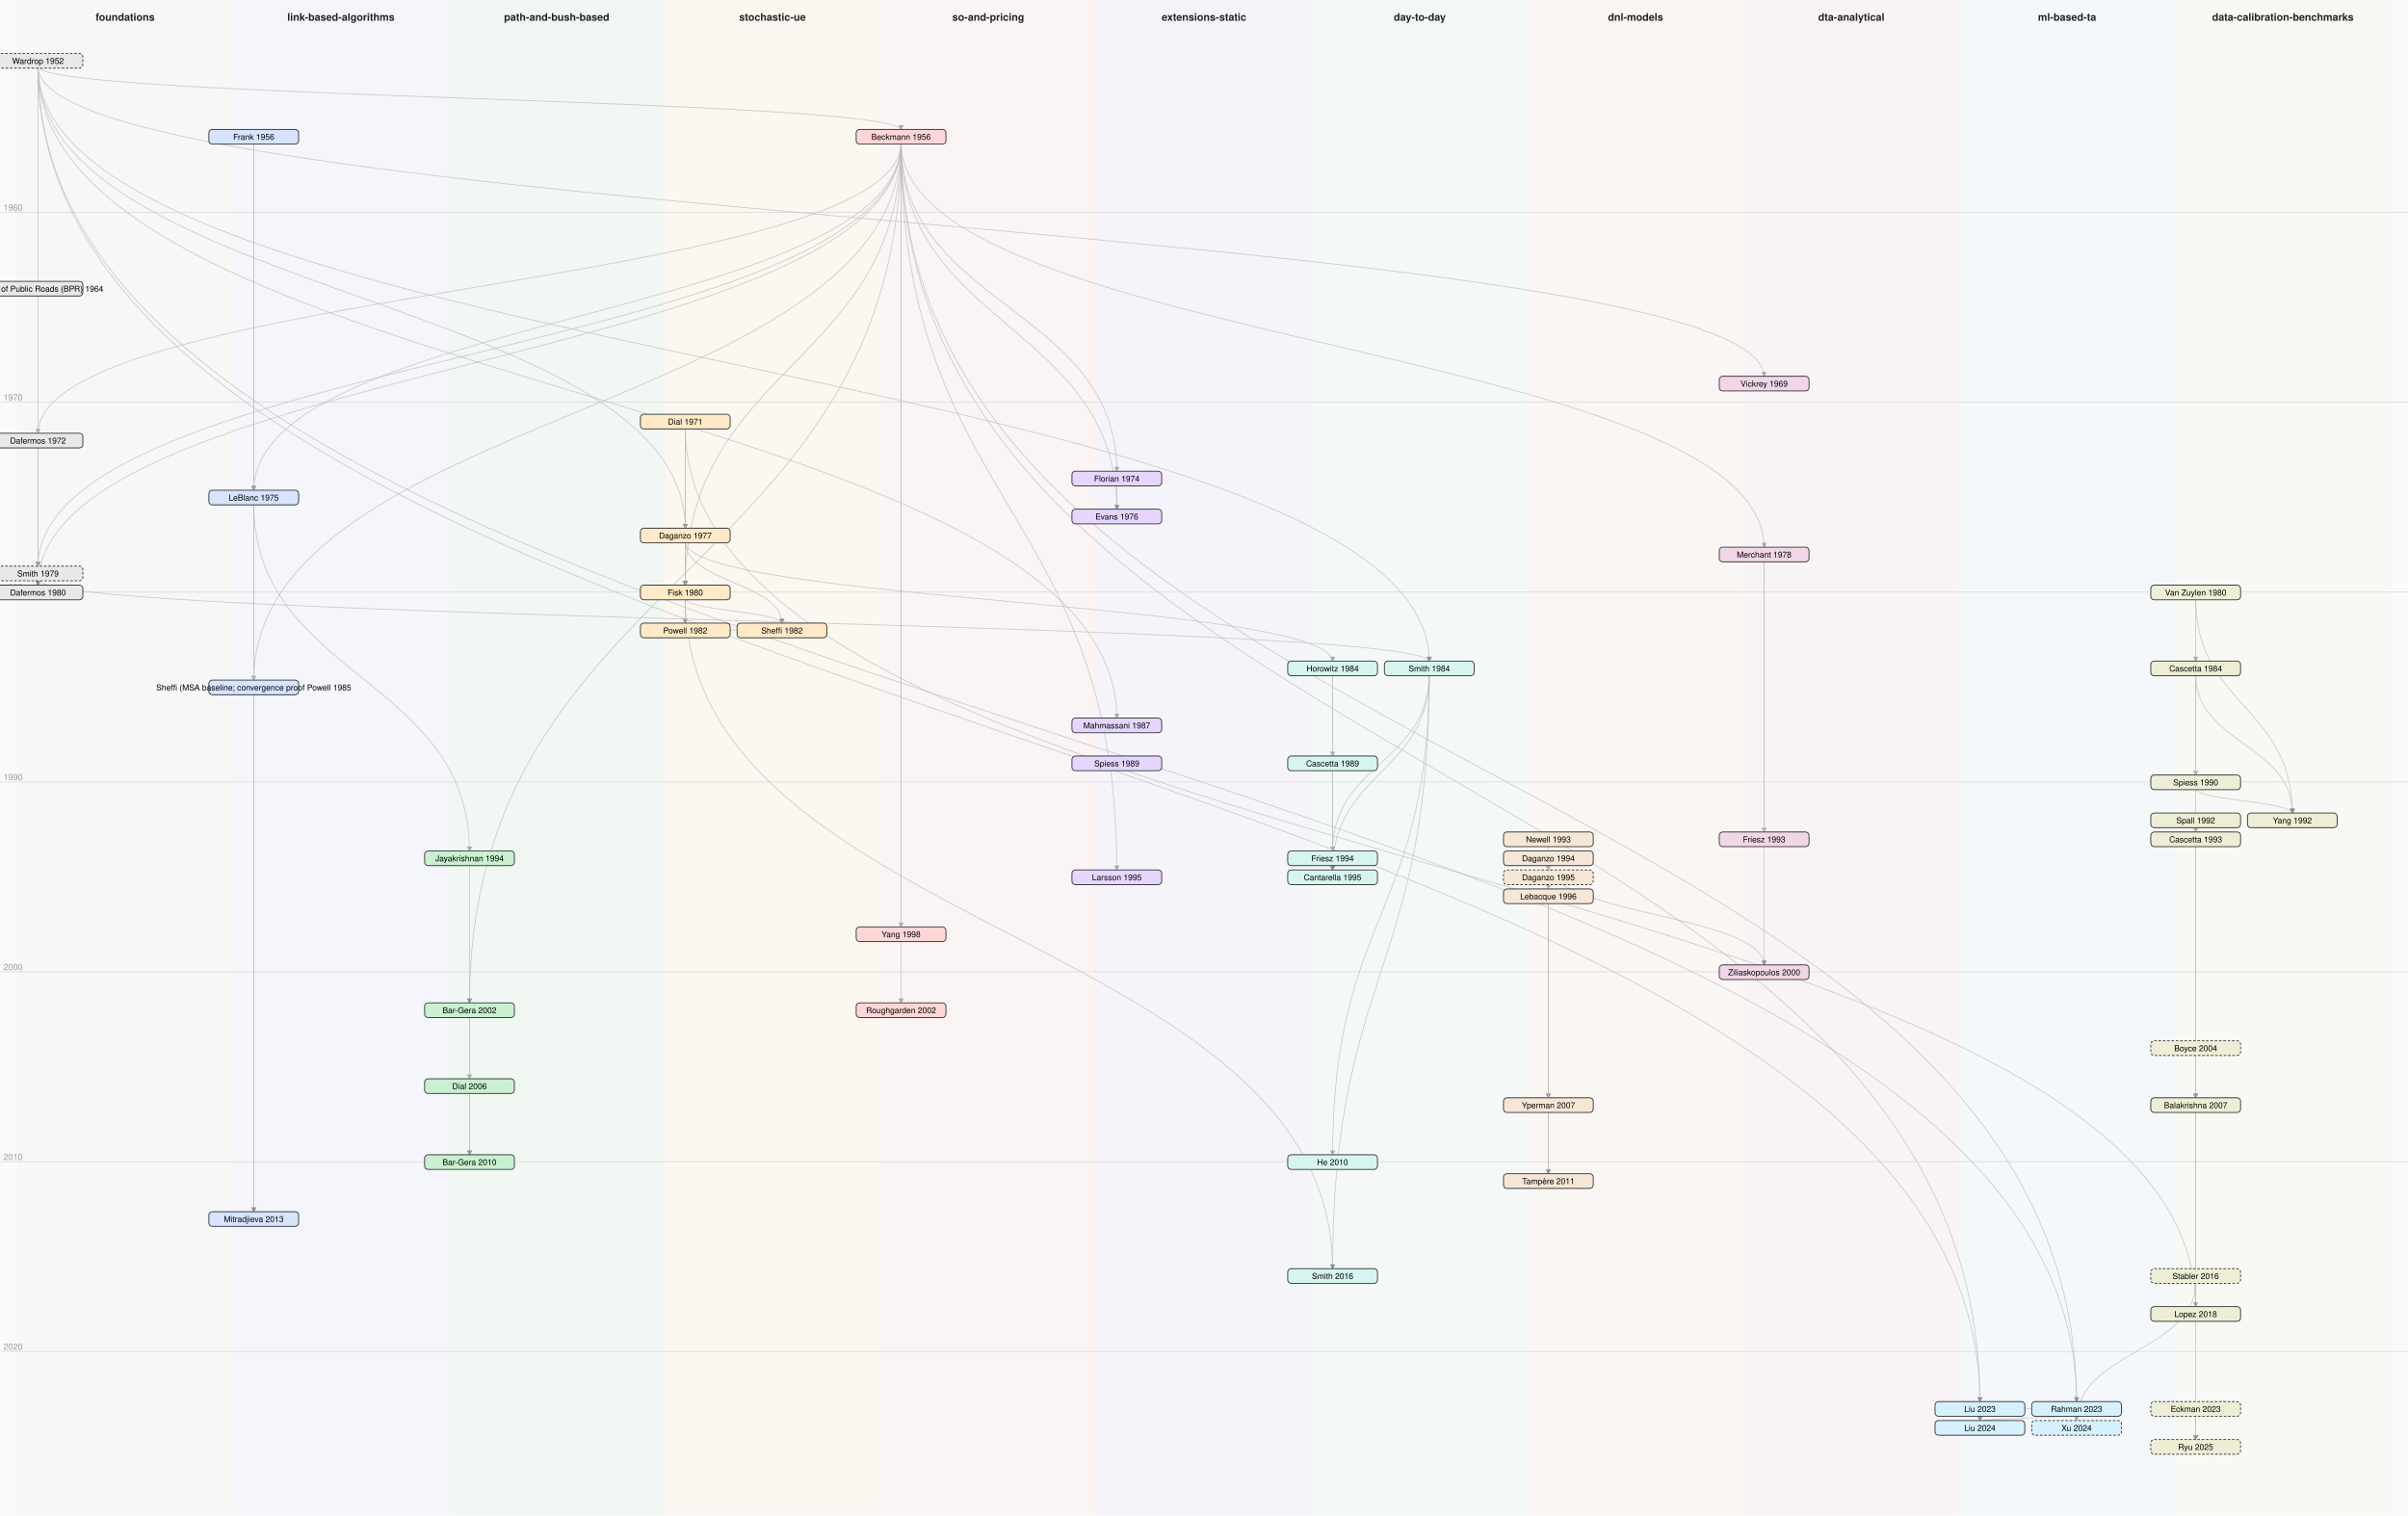
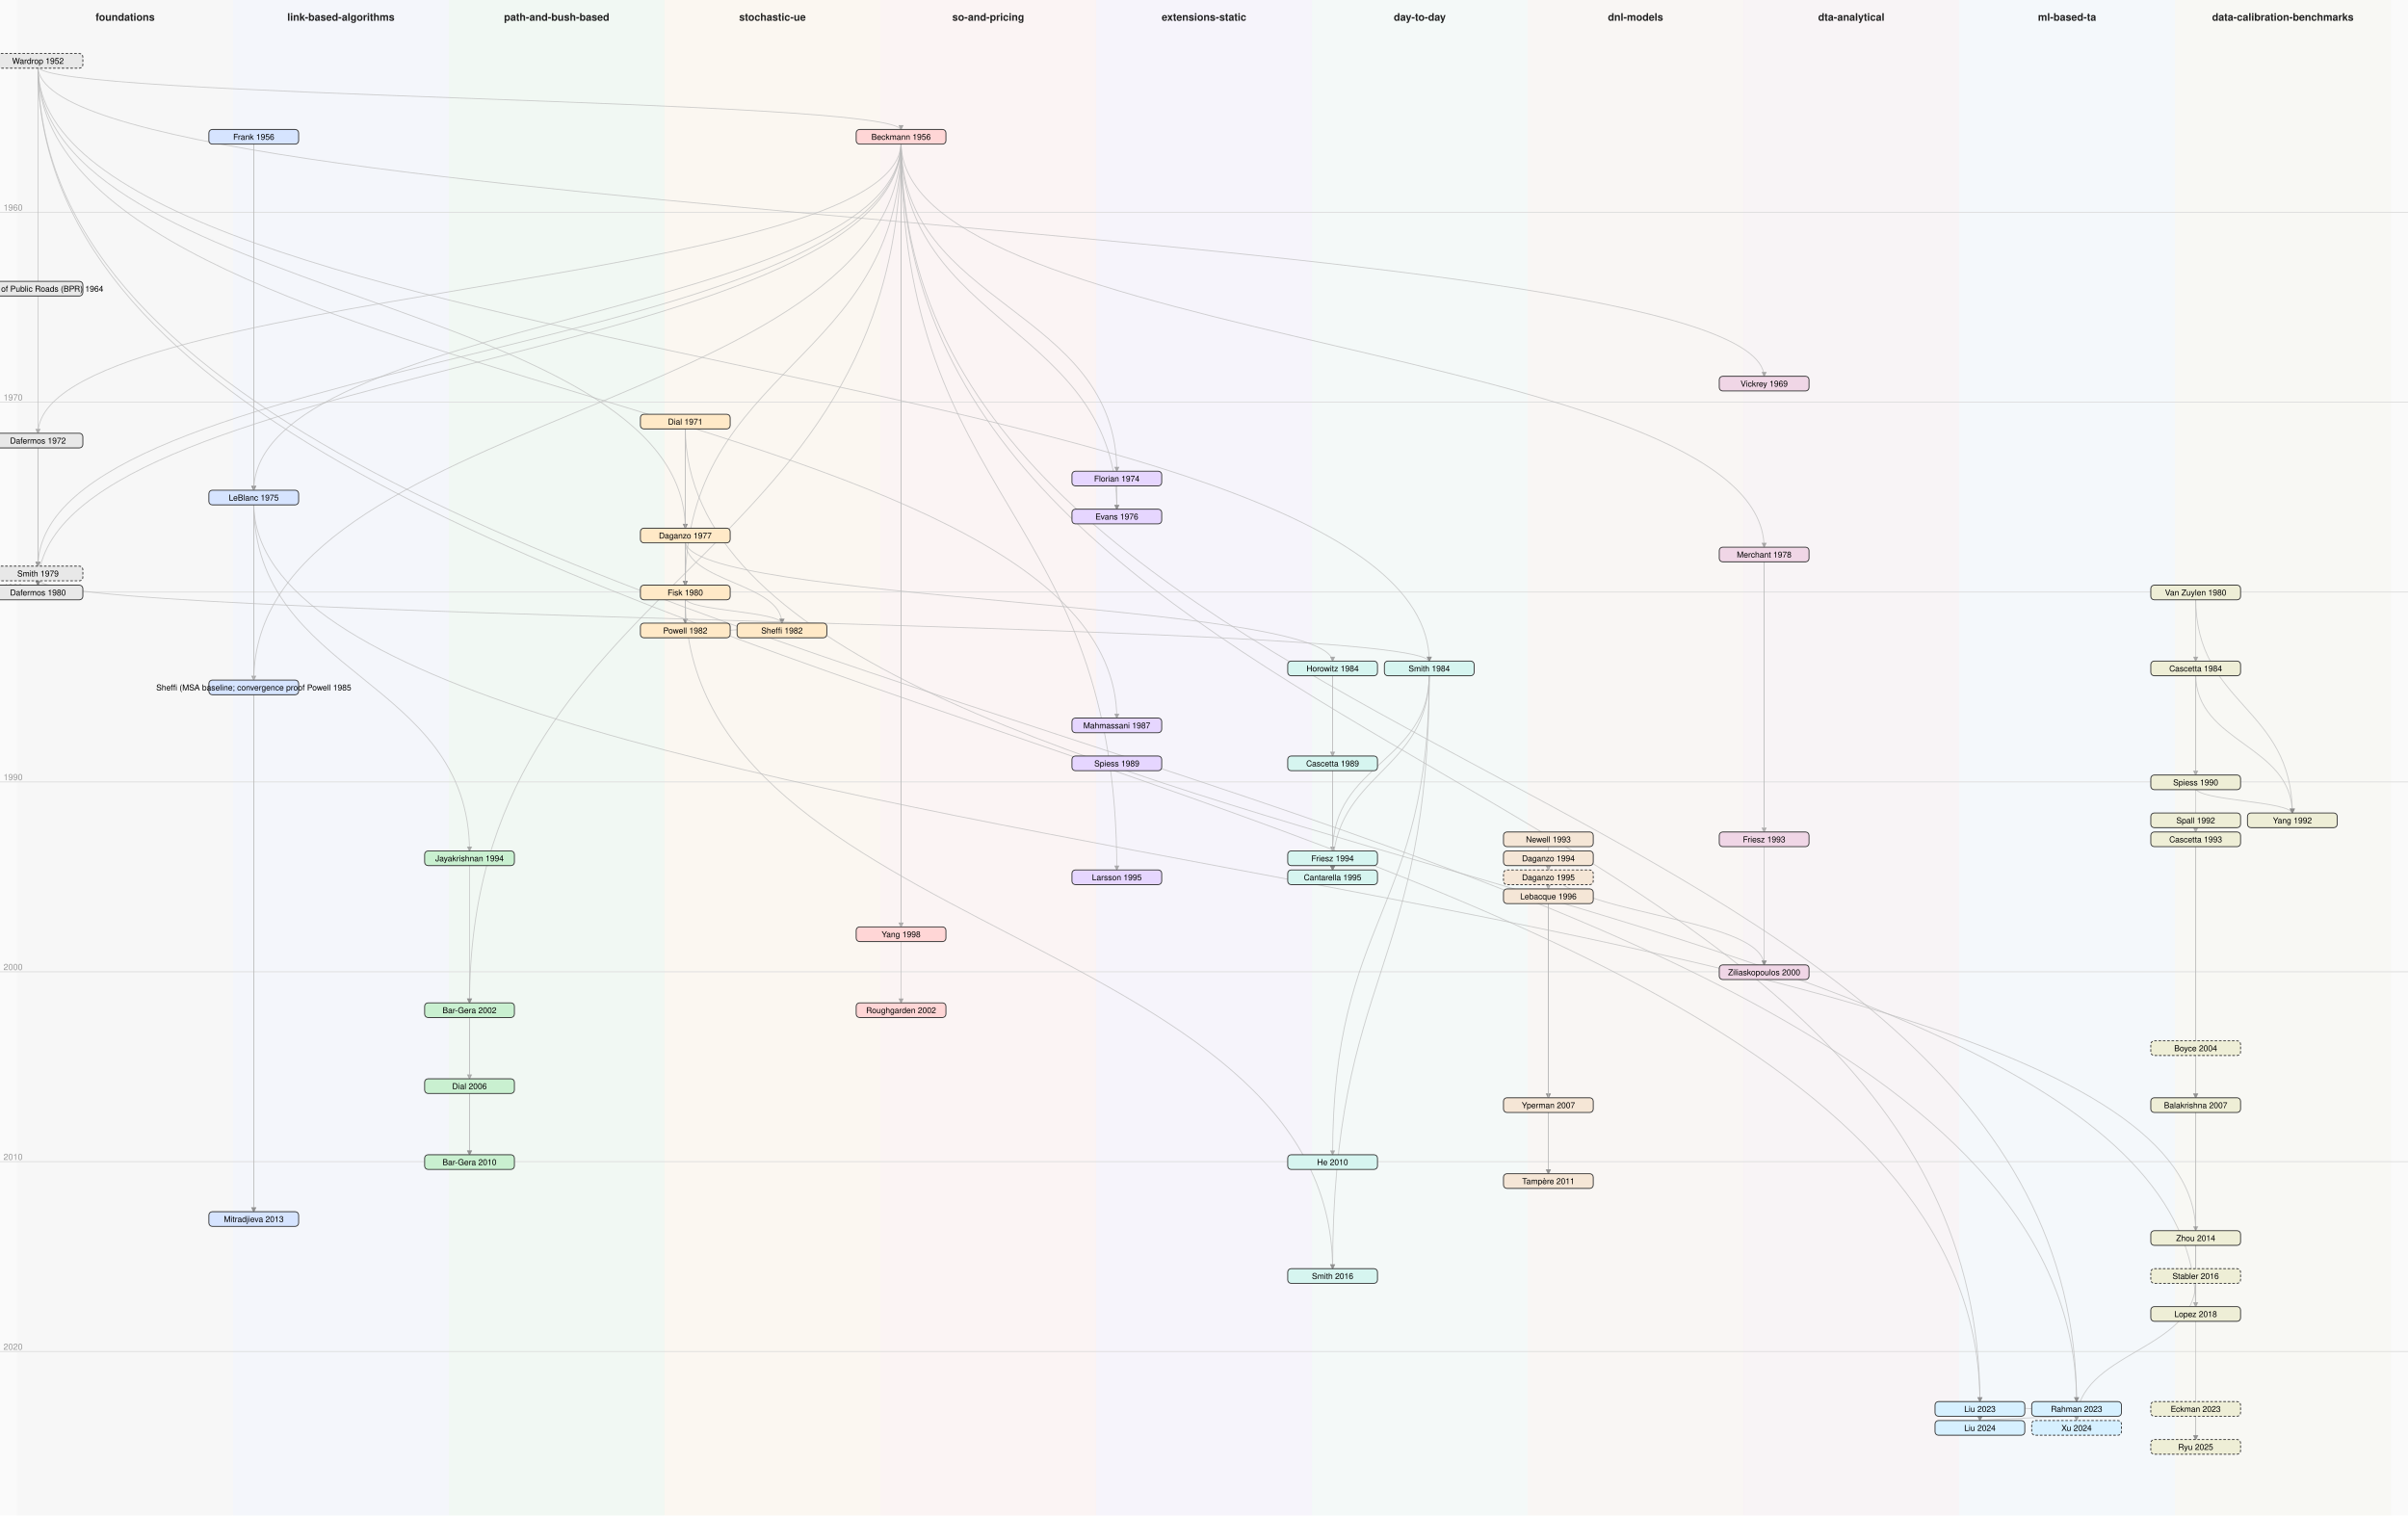
<svg xmlns="http://www.w3.org/2000/svg" viewBox="0 0 2790 1756" font-family="Helvetica,Arial,sans-serif">
  <rect width="2790" height="1756" fill="#fafafa" />
  <rect x="20" y="0" width="250" height="1756" fill="#e8e8e8" opacity="0.18" />
  <text x="145.0" y="24" text-anchor="middle" font-size="12" font-weight="bold" fill="#222">foundations</text>
  <rect x="270" y="0" width="250" height="1756" fill="#d6e4ff" opacity="0.18" />
  <text x="395.0" y="24" text-anchor="middle" font-size="12" font-weight="bold" fill="#222">link-based-algorithms</text>
  <rect x="520" y="0" width="250" height="1756" fill="#c9f0d0" opacity="0.18" />
  <text x="645.0" y="24" text-anchor="middle" font-size="12" font-weight="bold" fill="#222">path-and-bush-based</text>
  <rect x="770" y="0" width="250" height="1756" fill="#ffe9c7" opacity="0.18" />
  <text x="895.0" y="24" text-anchor="middle" font-size="12" font-weight="bold" fill="#222">stochastic-ue</text>
  <rect x="1020" y="0" width="250" height="1756" fill="#ffd6d6" opacity="0.18" />
  <text x="1145.0" y="24" text-anchor="middle" font-size="12" font-weight="bold" fill="#222">so-and-pricing</text>
  <rect x="1270" y="0" width="250" height="1756" fill="#e6d6ff" opacity="0.18" />
  <text x="1395.0" y="24" text-anchor="middle" font-size="12" font-weight="bold" fill="#222">extensions-static</text>
  <rect x="1520" y="0" width="250" height="1756" fill="#d6f5f0" opacity="0.18" />
  <text x="1645.0" y="24" text-anchor="middle" font-size="12" font-weight="bold" fill="#222">day-to-day</text>
  <rect x="1770" y="0" width="250" height="1756" fill="#f5e6d6" opacity="0.18" />
  <text x="1895.0" y="24" text-anchor="middle" font-size="12" font-weight="bold" fill="#222">dnl-models</text>
  <rect x="2020" y="0" width="250" height="1756" fill="#f0d6e6" opacity="0.18" />
  <text x="2145.0" y="24" text-anchor="middle" font-size="12" font-weight="bold" fill="#222">dta-analytical</text>
  <rect x="2270" y="0" width="250" height="1756" fill="#d6f0ff" opacity="0.18" />
  <text x="2395.0" y="24" text-anchor="middle" font-size="12" font-weight="bold" fill="#222">ml-based-ta</text>
  <rect x="2520" y="0" width="250" height="1756" fill="#eeeed6" opacity="0.18" />
  <text x="2645.0" y="24" text-anchor="middle" font-size="12" font-weight="bold" fill="#222">data-calibration-benchmarks</text>
  <line x1="0" y1="246" x2="2790" y2="246" stroke="#ddd" />
  <text x="4" y="244" font-size="10" fill="#999">1960</text>
  <line x1="0" y1="466" x2="2790" y2="466" stroke="#ddd" />
  <text x="4" y="464" font-size="10" fill="#999">1970</text>
  <line x1="0" y1="686" x2="2790" y2="686" stroke="#ddd" />
  <text x="4" y="684" font-size="10" fill="#999">1980</text>
  <line x1="0" y1="906" x2="2790" y2="906" stroke="#ddd" />
  <text x="4" y="904" font-size="10" fill="#999">1990</text>
  <line x1="0" y1="1126" x2="2790" y2="1126" stroke="#ddd" />
  <text x="4" y="1124" font-size="10" fill="#999">2000</text>
  <line x1="0" y1="1346" x2="2790" y2="1346" stroke="#ddd" />
  <text x="4" y="1344" font-size="10" fill="#999">2010</text>
  <line x1="0" y1="1566" x2="2790" y2="1566" stroke="#ddd" />
  <text x="4" y="1564" font-size="10" fill="#999">2020</text>
  <defs>
    <marker id="a" markerWidth="7" markerHeight="7" refX="6" refY="3" orient="auto">
      <path d="M0,0 L6,3 L0,6 Z" fill="#888" />
    </marker>
  </defs>
  <path d="M1044,165 C1044,334.0 44,334.0 44,503" fill="none" stroke="#bbb" stroke-width="1" marker-end="url(#a)" opacity="0.7" />
  <path d="M44,77 C44,367.0 44,367.0 44,657" fill="none" stroke="#bbb" stroke-width="1" marker-end="url(#a)" opacity="0.7" />
  <path d="M1044,165 C1044,411.0 44,411.0 44,657" fill="none" stroke="#bbb" stroke-width="1" marker-end="url(#a)" opacity="0.7" />
  <path d="M44,671 C44,675.0 44,675.0 44,679" fill="none" stroke="#bbb" stroke-width="1" marker-end="url(#a)" opacity="0.7" />
  <path d="M1044,165 C1044,422.0 44,422.0 44,679" fill="none" stroke="#bbb" stroke-width="1" marker-end="url(#a)" opacity="0.7" />
  <path d="M44,517 C44,598.0 44,598.0 44,679" fill="none" stroke="#bbb" stroke-width="1" marker-end="url(#a)" opacity="0.7" />
  <path d="M294,165 C294,367.0 294,367.0 294,569" fill="none" stroke="#bbb" stroke-width="1" marker-end="url(#a)" opacity="0.7" />
  <path d="M1044,165 C1044,367.0 294,367.0 294,569" fill="none" stroke="#bbb" stroke-width="1" marker-end="url(#a)" opacity="0.7" />
  <path d="M1044,165 C1044,477.0 294,477.0 294,789" fill="none" stroke="#bbb" stroke-width="1" marker-end="url(#a)" opacity="0.7" />
  <path d="M294,583 C294,994.0 294,994.0 294,1405" fill="none" stroke="#bbb" stroke-width="1" marker-end="url(#a)" opacity="0.7" />
  <path d="M294,165 C294,785.0 294,785.0 294,1405" fill="none" stroke="#bbb" stroke-width="1" marker-end="url(#a)" opacity="0.7" />
  <path d="M294,583 C294,785.0 544,785.0 544,987" fill="none" stroke="#bbb" stroke-width="1" marker-end="url(#a)" opacity="0.7" />
  <path d="M544,1001 C544,1082.0 544,1082.0 544,1163" fill="none" stroke="#bbb" stroke-width="1" marker-end="url(#a)" opacity="0.7" />
  <path d="M1044,165 C1044,664.0 544,664.0 544,1163" fill="none" stroke="#bbb" stroke-width="1" marker-end="url(#a)" opacity="0.7" />
  <path d="M544,1177 C544,1214.0 544,1214.0 544,1251" fill="none" stroke="#bbb" stroke-width="1" marker-end="url(#a)" opacity="0.7" />
  <path d="M544,1265 C544,1302.0 544,1302.0 544,1339" fill="none" stroke="#bbb" stroke-width="1" marker-end="url(#a)" opacity="0.7" />
  <path d="M544,1177 C544,1258.0 544,1258.0 544,1339" fill="none" stroke="#bbb" stroke-width="1" marker-end="url(#a)" opacity="0.7" />
  <path d="M794,495 C794,554.0 794,554.0 794,613" fill="none" stroke="#bbb" stroke-width="1" marker-end="url(#a)" opacity="0.7" />
  <path d="M44,77 C44,345.0 794,345.0 794,613" fill="none" stroke="#bbb" stroke-width="1" marker-end="url(#a)" opacity="0.7" />
  <path d="M794,627 C794,653.0 794,653.0 794,679" fill="none" stroke="#bbb" stroke-width="1" marker-end="url(#a)" opacity="0.7" />
  <path d="M794,495 C794,587.0 794,587.0 794,679" fill="none" stroke="#bbb" stroke-width="1" marker-end="url(#a)" opacity="0.7" />
  <path d="M1044,165 C1044,422.0 794,422.0 794,679" fill="none" stroke="#bbb" stroke-width="1" marker-end="url(#a)" opacity="0.7" />
  <path d="M794,693 C794,708.0 794,708.0 794,723" fill="none" stroke="#bbb" stroke-width="1" marker-end="url(#a)" opacity="0.7" />
  <path d="M794,627 C794,675.0 794,675.0 794,723" fill="none" stroke="#bbb" stroke-width="1" marker-end="url(#a)" opacity="0.7" />
  <path d="M794,627 C794,675.0 906,675.0 906,723" fill="none" stroke="#bbb" stroke-width="1" marker-end="url(#a)" opacity="0.7" />
  <path d="M794,737 C794,730.0 906,730.0 906,723" fill="none" stroke="#bbb" stroke-width="1" marker-end="url(#a)" opacity="0.7" />
  <path d="M794,693 C794,708.0 906,708.0 906,723" fill="none" stroke="#bbb" stroke-width="1" marker-end="url(#a)" opacity="0.7" />
  <path d="M44,77 C44,114.0 1044,114.0 1044,151" fill="none" stroke="#bbb" stroke-width="1" marker-end="url(#a)" opacity="0.7" />
  <path d="M1044,165 C1044,620.0 1044,620.0 1044,1075" fill="none" stroke="#bbb" stroke-width="1" marker-end="url(#a)" opacity="0.7" />
  <path d="M1044,165 C1044,664.0 1044,664.0 1044,1163" fill="none" stroke="#bbb" stroke-width="1" marker-end="url(#a)" opacity="0.7" />
  <path d="M1044,165 C1044,356.0 1294,356.0 1294,547" fill="none" stroke="#bbb" stroke-width="1" marker-end="url(#a)" opacity="0.7" />
  <path d="M1044,165 C1044,378.0 1294,378.0 1294,591" fill="none" stroke="#bbb" stroke-width="1" marker-end="url(#a)" opacity="0.7" />
  <path d="M1294,561 C1294,576.0 1294,576.0 1294,591" fill="none" stroke="#bbb" stroke-width="1" marker-end="url(#a)" opacity="0.7" />
  <path d="M44,77 C44,455.0 1294,455.0 1294,833" fill="none" stroke="#bbb" stroke-width="1" marker-end="url(#a)" opacity="0.7" />
  <path d="M1044,165 C1044,587.0 1294,587.0 1294,1009" fill="none" stroke="#bbb" stroke-width="1" marker-end="url(#a)" opacity="0.7" />
  <path d="M794,627 C794,697.0 1544,697.0 1544,767" fill="none" stroke="#bbb" stroke-width="1" marker-end="url(#a)" opacity="0.7" />
  <path d="M44,671 C44,719.0 1656,719.0 1656,767" fill="none" stroke="#bbb" stroke-width="1" marker-end="url(#a)" opacity="0.7" />
  <path d="M44,77 C44,422.0 1656,422.0 1656,767" fill="none" stroke="#bbb" stroke-width="1" marker-end="url(#a)" opacity="0.7" />
  <path d="M1544,781 C1544,829.0 1544,829.0 1544,877" fill="none" stroke="#bbb" stroke-width="1" marker-end="url(#a)" opacity="0.7" />
  <path d="M1656,781 C1656,884.0 1544,884.0 1544,987" fill="none" stroke="#bbb" stroke-width="1" marker-end="url(#a)" opacity="0.7" />
  <path d="M1544,891 C1544,950.0 1544,950.0 1544,1009" fill="none" stroke="#bbb" stroke-width="1" marker-end="url(#a)" opacity="0.7" />
  <path d="M1656,781 C1656,895.0 1544,895.0 1544,1009" fill="none" stroke="#bbb" stroke-width="1" marker-end="url(#a)" opacity="0.7" />
  <path d="M1544,781 C1544,895.0 1544,895.0 1544,1009" fill="none" stroke="#bbb" stroke-width="1" marker-end="url(#a)" opacity="0.7" />
  <path d="M1656,781 C1656,1060.0 1544,1060.0 1544,1339" fill="none" stroke="#bbb" stroke-width="1" marker-end="url(#a)" opacity="0.7" />
  <path d="M1656,781 C1656,1126.0 1544,1126.0 1544,1471" fill="none" stroke="#bbb" stroke-width="1" marker-end="url(#a)" opacity="0.7" />
  <path d="M794,693 C794,1082.0 1544,1082.0 1544,1471" fill="none" stroke="#bbb" stroke-width="1" marker-end="url(#a)" opacity="0.7" />
  <path d="M1794,1001 C1794,1005.0 1794,1005.0 1794,1009" fill="none" stroke="#bbb" stroke-width="1" marker-end="url(#a)" opacity="0.7" />
  <path d="M1794,1001 C1794,1016.0 1794,1016.0 1794,1031" fill="none" stroke="#bbb" stroke-width="1" marker-end="url(#a)" opacity="0.7" />
  <path d="M1794,979 C1794,1126.0 1794,1126.0 1794,1273" fill="none" stroke="#bbb" stroke-width="1" marker-end="url(#a)" opacity="0.7" />
  <path d="M1794,1001 C1794,1137.0 1794,1137.0 1794,1273" fill="none" stroke="#bbb" stroke-width="1" marker-end="url(#a)" opacity="0.7" />
  <path d="M1794,1023 C1794,1192.0 1794,1192.0 1794,1361" fill="none" stroke="#bbb" stroke-width="1" marker-end="url(#a)" opacity="0.7" />
  <path d="M1794,1045 C1794,1203.0 1794,1203.0 1794,1361" fill="none" stroke="#bbb" stroke-width="1" marker-end="url(#a)" opacity="0.7" />
  <path d="M44,77 C44,257.0 2044,257.0 2044,437" fill="none" stroke="#bbb" stroke-width="1" marker-end="url(#a)" opacity="0.7" />
  <path d="M1044,165 C1044,400.0 2044,400.0 2044,635" fill="none" stroke="#bbb" stroke-width="1" marker-end="url(#a)" opacity="0.7" />
  <path d="M2044,649 C2044,807.0 2044,807.0 2044,965" fill="none" stroke="#bbb" stroke-width="1" marker-end="url(#a)" opacity="0.7" />
  <path d="M2044,649 C2044,884.0 2044,884.0 2044,1119" fill="none" stroke="#bbb" stroke-width="1" marker-end="url(#a)" opacity="0.7" />
  <path d="M1794,1001 C1794,1060.0 2044,1060.0 2044,1119" fill="none" stroke="#bbb" stroke-width="1" marker-end="url(#a)" opacity="0.7" />
  <path d="M2406,1639 C2406,1632.0 2294,1632.0 2294,1625" fill="none" stroke="#bbb" stroke-width="1" marker-end="url(#a)" opacity="0.7" />
  <path d="M1044,165 C1044,895.0 2294,895.0 2294,1625" fill="none" stroke="#bbb" stroke-width="1" marker-end="url(#a)" opacity="0.7" />
  <path d="M44,77 C44,851.0 2294,851.0 2294,1625" fill="none" stroke="#bbb" stroke-width="1" marker-end="url(#a)" opacity="0.7" />
  <path d="M44,77 C44,851.0 2406,851.0 2406,1625" fill="none" stroke="#bbb" stroke-width="1" marker-end="url(#a)" opacity="0.7" />
  <path d="M1044,165 C1044,895.0 2406,895.0 2406,1625" fill="none" stroke="#bbb" stroke-width="1" marker-end="url(#a)" opacity="0.7" />
  <path d="M2406,1639 C2406,1643.0 2294,1643.0 2294,1647" fill="none" stroke="#bbb" stroke-width="1" marker-end="url(#a)" opacity="0.7" />
  <path d="M2294,1639 C2294,1643.0 2294,1643.0 2294,1647" fill="none" stroke="#bbb" stroke-width="1" marker-end="url(#a)" opacity="0.7" />
  <path d="M2544,1485 C2544,1566.0 2406,1566.0 2406,1647" fill="none" stroke="#bbb" stroke-width="1" marker-end="url(#a)" opacity="0.7" />
  <path d="M2544,693 C2544,730.0 2544,730.0 2544,767" fill="none" stroke="#bbb" stroke-width="1" marker-end="url(#a)" opacity="0.7" />
  <path d="M2544,781 C2544,840.0 2544,840.0 2544,899" fill="none" stroke="#bbb" stroke-width="1" marker-end="url(#a)" opacity="0.7" />
  <path d="M2544,781 C2544,862.0 2656,862.0 2656,943" fill="none" stroke="#bbb" stroke-width="1" marker-end="url(#a)" opacity="0.7" />
  <path d="M2544,913 C2544,928.0 2656,928.0 2656,943" fill="none" stroke="#bbb" stroke-width="1" marker-end="url(#a)" opacity="0.7" />
  <path d="M2544,693 C2544,818.0 2656,818.0 2656,943" fill="none" stroke="#bbb" stroke-width="1" marker-end="url(#a)" opacity="0.7" />
  <path d="M2544,781 C2544,873.0 2544,873.0 2544,965" fill="none" stroke="#bbb" stroke-width="1" marker-end="url(#a)" opacity="0.7" />
  <path d="M2544,957 C2544,1115.0 2544,1115.0 2544,1273" fill="none" stroke="#bbb" stroke-width="1" marker-end="url(#a)" opacity="0.7" />
  <path d="M2544,979 C2544,1126.0 2544,1126.0 2544,1273" fill="none" stroke="#bbb" stroke-width="1" marker-end="url(#a)" opacity="0.7" />
  <path d="M2544,1529 C2544,1401.0 2544,1401.0 2544,1273" fill="none" stroke="#bbb" stroke-width="1" marker-end="url(#a)" opacity="0.7" />
  <path d="M2544,1639 C2544,1654.0 2544,1654.0 2544,1669" fill="none" stroke="#bbb" stroke-width="1" marker-end="url(#a)" opacity="0.7" />
  <path d="M2544,1287 C2544,1478.0 2544,1478.0 2544,1669" fill="none" stroke="#bbb" stroke-width="1" marker-end="url(#a)" opacity="0.7" />
  <path d="M794,495 C794,1005.0 2544,1005.0 2544,1515" fill="none" stroke="#bbb" stroke-width="1" marker-end="url(#a)" opacity="0.7" />
+   <path d="M294,583 C294,1005.0 2544,1005.0 2544,1427" fill="none" stroke="#bbb" stroke-width="1" marker-end="url(#a)" opacity="0.7" />
+   <path d="M2544,1529 C2544,1478.0 2544,1478.0 2544,1427" fill="none" stroke="#bbb" stroke-width="1" marker-end="url(#a)" opacity="0.7" />
  <rect x="-8" y="62" width="104" height="17" rx="4" fill="#e8e8e8" stroke="#333" stroke-dasharray="3,2" />
  <text x="44" y="74" text-anchor="middle" font-size="9.5" fill="#000">Wardrop 1952</text>
  <rect x="-8" y="326" width="104" height="17" rx="4" fill="#e8e8e8" stroke="#333" />
  <text x="44" y="338" text-anchor="middle" font-size="9.5" fill="#000">Bureau of Public Roads (BPR) 1964</text>
  <rect x="-8" y="502" width="104" height="17" rx="4" fill="#e8e8e8" stroke="#333" />
  <text x="44" y="514" text-anchor="middle" font-size="9.5" fill="#000">Dafermos 1972</text>
  <rect x="-8" y="656" width="104" height="17" rx="4" fill="#e8e8e8" stroke="#333" stroke-dasharray="3,2" />
  <text x="44" y="668" text-anchor="middle" font-size="9.5" fill="#000">Smith 1979</text>
  <rect x="-8" y="678" width="104" height="17" rx="4" fill="#e8e8e8" stroke="#333" />
  <text x="44" y="690" text-anchor="middle" font-size="9.5" fill="#000">Dafermos 1980</text>
  <rect x="242" y="150" width="104" height="17" rx="4" fill="#d6e4ff" stroke="#333" />
  <text x="294" y="162" text-anchor="middle" font-size="9.5" fill="#000">Frank 1956</text>
  <rect x="242" y="568" width="104" height="17" rx="4" fill="#d6e4ff" stroke="#333" />
  <text x="294" y="580" text-anchor="middle" font-size="9.5" fill="#000">LeBlanc 1975</text>
  <rect x="242" y="788" width="104" height="17" rx="4" fill="#d6e4ff" stroke="#333" />
  <text x="294" y="800" text-anchor="middle" font-size="9.5" fill="#000">Sheffi (MSA baseline; convergence proof Powell 1985</text>
  <rect x="242" y="1404" width="104" height="17" rx="4" fill="#d6e4ff" stroke="#333" />
  <text x="294" y="1416" text-anchor="middle" font-size="9.5" fill="#000">Mitradjieva 2013</text>
  <rect x="492" y="986" width="104" height="17" rx="4" fill="#c9f0d0" stroke="#333" />
  <text x="544" y="998" text-anchor="middle" font-size="9.5" fill="#000">Jayakrishnan 1994</text>
  <rect x="492" y="1162" width="104" height="17" rx="4" fill="#c9f0d0" stroke="#333" />
  <text x="544" y="1174" text-anchor="middle" font-size="9.5" fill="#000">Bar-Gera 2002</text>
  <rect x="492" y="1250" width="104" height="17" rx="4" fill="#c9f0d0" stroke="#333" />
  <text x="544" y="1262" text-anchor="middle" font-size="9.5" fill="#000">Dial 2006</text>
  <rect x="492" y="1338" width="104" height="17" rx="4" fill="#c9f0d0" stroke="#333" />
  <text x="544" y="1350" text-anchor="middle" font-size="9.5" fill="#000">Bar-Gera 2010</text>
  <rect x="742" y="480" width="104" height="17" rx="4" fill="#ffe9c7" stroke="#333" />
  <text x="794" y="492" text-anchor="middle" font-size="9.5" fill="#000">Dial 1971</text>
  <rect x="742" y="612" width="104" height="17" rx="4" fill="#ffe9c7" stroke="#333" />
  <text x="794" y="624" text-anchor="middle" font-size="9.5" fill="#000">Daganzo 1977</text>
  <rect x="742" y="678" width="104" height="17" rx="4" fill="#ffe9c7" stroke="#333" />
  <text x="794" y="690" text-anchor="middle" font-size="9.5" fill="#000">Fisk 1980</text>
  <rect x="742" y="722" width="104" height="17" rx="4" fill="#ffe9c7" stroke="#333" />
  <text x="794" y="734" text-anchor="middle" font-size="9.5" fill="#000">Powell 1982</text>
  <rect x="854" y="722" width="104" height="17" rx="4" fill="#ffe9c7" stroke="#333" />
  <text x="906" y="734" text-anchor="middle" font-size="9.5" fill="#000">Sheffi 1982</text>
  <rect x="992" y="150" width="104" height="17" rx="4" fill="#ffd6d6" stroke="#333" />
  <text x="1044" y="162" text-anchor="middle" font-size="9.5" fill="#000">Beckmann 1956</text>
  <rect x="992" y="1074" width="104" height="17" rx="4" fill="#ffd6d6" stroke="#333" />
  <text x="1044" y="1086" text-anchor="middle" font-size="9.5" fill="#000">Yang 1998</text>
  <rect x="992" y="1162" width="104" height="17" rx="4" fill="#ffd6d6" stroke="#333" />
  <text x="1044" y="1174" text-anchor="middle" font-size="9.5" fill="#000">Roughgarden 2002</text>
  <rect x="1242" y="546" width="104" height="17" rx="4" fill="#e6d6ff" stroke="#333" />
  <text x="1294" y="558" text-anchor="middle" font-size="9.5" fill="#000">Florian 1974</text>
  <rect x="1242" y="590" width="104" height="17" rx="4" fill="#e6d6ff" stroke="#333" />
  <text x="1294" y="602" text-anchor="middle" font-size="9.5" fill="#000">Evans 1976</text>
  <rect x="1242" y="832" width="104" height="17" rx="4" fill="#e6d6ff" stroke="#333" />
  <text x="1294" y="844" text-anchor="middle" font-size="9.5" fill="#000">Mahmassani 1987</text>
  <rect x="1242" y="876" width="104" height="17" rx="4" fill="#e6d6ff" stroke="#333" />
  <text x="1294" y="888" text-anchor="middle" font-size="9.5" fill="#000">Spiess 1989</text>
  <rect x="1242" y="1008" width="104" height="17" rx="4" fill="#e6d6ff" stroke="#333" />
  <text x="1294" y="1020" text-anchor="middle" font-size="9.5" fill="#000">Larsson 1995</text>
  <rect x="1492" y="766" width="104" height="17" rx="4" fill="#d6f5f0" stroke="#333" />
  <text x="1544" y="778" text-anchor="middle" font-size="9.5" fill="#000">Horowitz 1984</text>
  <rect x="1604" y="766" width="104" height="17" rx="4" fill="#d6f5f0" stroke="#333" />
  <text x="1656" y="778" text-anchor="middle" font-size="9.5" fill="#000">Smith 1984</text>
  <rect x="1492" y="876" width="104" height="17" rx="4" fill="#d6f5f0" stroke="#333" />
  <text x="1544" y="888" text-anchor="middle" font-size="9.5" fill="#000">Cascetta 1989</text>
  <rect x="1492" y="986" width="104" height="17" rx="4" fill="#d6f5f0" stroke="#333" />
  <text x="1544" y="998" text-anchor="middle" font-size="9.5" fill="#000">Friesz 1994</text>
  <rect x="1492" y="1008" width="104" height="17" rx="4" fill="#d6f5f0" stroke="#333" />
  <text x="1544" y="1020" text-anchor="middle" font-size="9.5" fill="#000">Cantarella 1995</text>
  <rect x="1492" y="1338" width="104" height="17" rx="4" fill="#d6f5f0" stroke="#333" />
  <text x="1544" y="1350" text-anchor="middle" font-size="9.5" fill="#000">He 2010</text>
  <rect x="1492" y="1470" width="104" height="17" rx="4" fill="#d6f5f0" stroke="#333" />
  <text x="1544" y="1482" text-anchor="middle" font-size="9.5" fill="#000">Smith 2016</text>
  <rect x="1742" y="964" width="104" height="17" rx="4" fill="#f5e6d6" stroke="#333" />
  <text x="1794" y="976" text-anchor="middle" font-size="9.5" fill="#000">Newell 1993</text>
  <rect x="1742" y="986" width="104" height="17" rx="4" fill="#f5e6d6" stroke="#333" />
  <text x="1794" y="998" text-anchor="middle" font-size="9.5" fill="#000">Daganzo 1994</text>
  <rect x="1742" y="1008" width="104" height="17" rx="4" fill="#f5e6d6" stroke="#333" stroke-dasharray="3,2" />
  <text x="1794" y="1020" text-anchor="middle" font-size="9.5" fill="#000">Daganzo 1995</text>
  <rect x="1742" y="1030" width="104" height="17" rx="4" fill="#f5e6d6" stroke="#333" />
  <text x="1794" y="1042" text-anchor="middle" font-size="9.5" fill="#000">Lebacque 1996</text>
  <rect x="1742" y="1272" width="104" height="17" rx="4" fill="#f5e6d6" stroke="#333" />
  <text x="1794" y="1284" text-anchor="middle" font-size="9.5" fill="#000">Yperman 2007</text>
  <rect x="1742" y="1360" width="104" height="17" rx="4" fill="#f5e6d6" stroke="#333" />
  <text x="1794" y="1372" text-anchor="middle" font-size="9.5" fill="#000">Tampère 2011</text>
  <rect x="1992" y="436" width="104" height="17" rx="4" fill="#f0d6e6" stroke="#333" />
  <text x="2044" y="448" text-anchor="middle" font-size="9.5" fill="#000">Vickrey 1969</text>
  <rect x="1992" y="634" width="104" height="17" rx="4" fill="#f0d6e6" stroke="#333" />
  <text x="2044" y="646" text-anchor="middle" font-size="9.5" fill="#000">Merchant 1978</text>
  <rect x="1992" y="964" width="104" height="17" rx="4" fill="#f0d6e6" stroke="#333" />
  <text x="2044" y="976" text-anchor="middle" font-size="9.5" fill="#000">Friesz 1993</text>
  <rect x="1992" y="1118" width="104" height="17" rx="4" fill="#f0d6e6" stroke="#333" />
  <text x="2044" y="1130" text-anchor="middle" font-size="9.5" fill="#000">Ziliaskopoulos 2000</text>
  <rect x="2242" y="1624" width="104" height="17" rx="4" fill="#d6f0ff" stroke="#333" />
  <text x="2294" y="1636" text-anchor="middle" font-size="9.5" fill="#000">Liu 2023</text>
  <rect x="2354" y="1624" width="104" height="17" rx="4" fill="#d6f0ff" stroke="#333" />
  <text x="2406" y="1636" text-anchor="middle" font-size="9.5" fill="#000">Rahman 2023</text>
  <rect x="2242" y="1646" width="104" height="17" rx="4" fill="#d6f0ff" stroke="#333" />
  <text x="2294" y="1658" text-anchor="middle" font-size="9.5" fill="#000">Liu 2024</text>
  <rect x="2354" y="1646" width="104" height="17" rx="4" fill="#d6f0ff" stroke="#333" stroke-dasharray="3,2" />
  <text x="2406" y="1658" text-anchor="middle" font-size="9.5" fill="#000">Xu 2024</text>
  <rect x="2492" y="678" width="104" height="17" rx="4" fill="#eeeed6" stroke="#333" />
  <text x="2544" y="690" text-anchor="middle" font-size="9.5" fill="#000">Van Zuylen 1980</text>
  <rect x="2492" y="766" width="104" height="17" rx="4" fill="#eeeed6" stroke="#333" />
  <text x="2544" y="778" text-anchor="middle" font-size="9.5" fill="#000">Cascetta 1984</text>
  <rect x="2492" y="898" width="104" height="17" rx="4" fill="#eeeed6" stroke="#333" />
  <text x="2544" y="910" text-anchor="middle" font-size="9.5" fill="#000">Spiess 1990</text>
  <rect x="2492" y="942" width="104" height="17" rx="4" fill="#eeeed6" stroke="#333" />
  <text x="2544" y="954" text-anchor="middle" font-size="9.5" fill="#000">Spall 1992</text>
  <rect x="2604" y="942" width="104" height="17" rx="4" fill="#eeeed6" stroke="#333" />
  <text x="2656" y="954" text-anchor="middle" font-size="9.5" fill="#000">Yang 1992</text>
  <rect x="2492" y="964" width="104" height="17" rx="4" fill="#eeeed6" stroke="#333" />
  <text x="2544" y="976" text-anchor="middle" font-size="9.5" fill="#000">Cascetta 1993</text>
  <rect x="2492" y="1206" width="104" height="17" rx="4" fill="#eeeed6" stroke="#333" stroke-dasharray="3,2" />
  <text x="2544" y="1218" text-anchor="middle" font-size="9.5" fill="#000">Boyce 2004</text>
  <rect x="2492" y="1272" width="104" height="17" rx="4" fill="#eeeed6" stroke="#333" />
  <text x="2544" y="1284" text-anchor="middle" font-size="9.5" fill="#000">Balakrishna 2007</text>
  <rect x="2492" y="1470" width="104" height="17" rx="4" fill="#eeeed6" stroke="#333" stroke-dasharray="3,2" />
  <text x="2544" y="1482" text-anchor="middle" font-size="9.5" fill="#000">Stabler 2016</text>
  <rect x="2492" y="1624" width="104" height="17" rx="4" fill="#eeeed6" stroke="#333" stroke-dasharray="3,2" />
  <text x="2544" y="1636" text-anchor="middle" font-size="9.5" fill="#000">Eckman 2023</text>
  <rect x="2492" y="1668" width="104" height="17" rx="4" fill="#eeeed6" stroke="#333" stroke-dasharray="3,2" />
  <text x="2544" y="1680" text-anchor="middle" font-size="9.5" fill="#000">Ryu 2025</text>
  <rect x="2492" y="1514" width="104" height="17" rx="4" fill="#eeeed6" stroke="#333" />
  <text x="2544" y="1526" text-anchor="middle" font-size="9.5" fill="#000">Lopez 2018</text>
+   <rect x="2492" y="1426" width="104" height="17" rx="4" fill="#eeeed6" stroke="#333" />
+   <text x="2544" y="1438" text-anchor="middle" font-size="9.5" fill="#000">Zhou 2014</text>
</svg>
